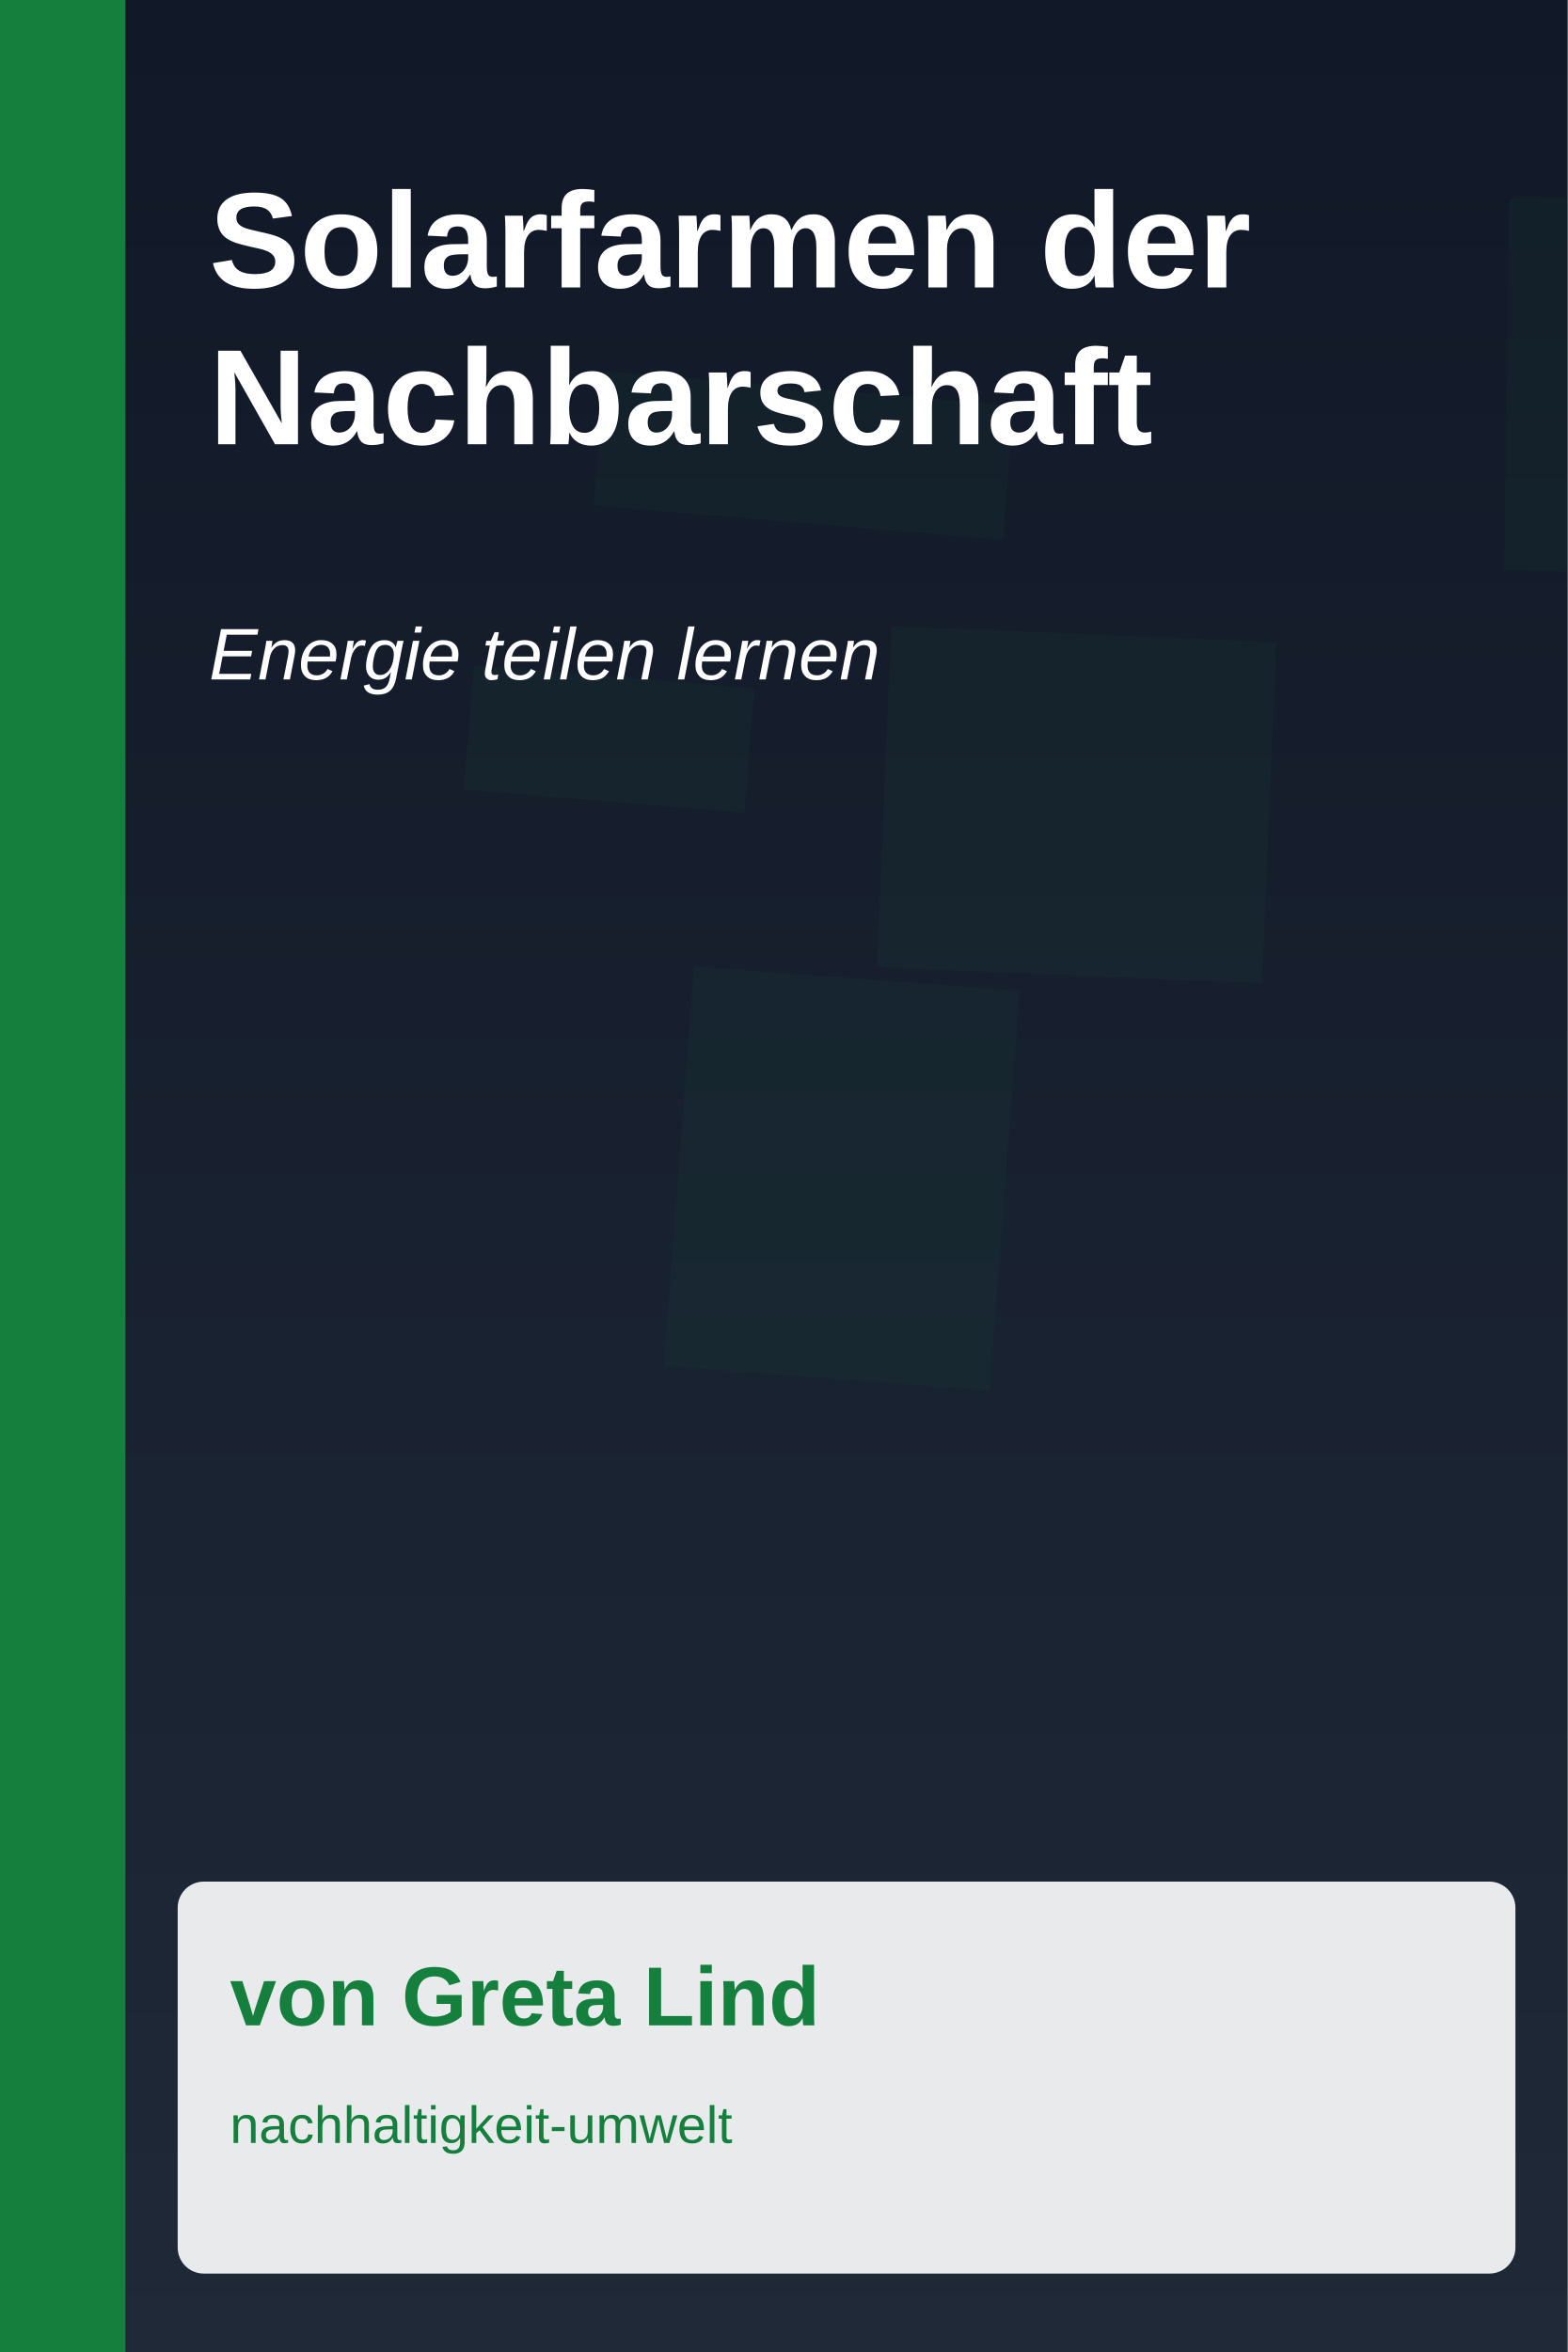
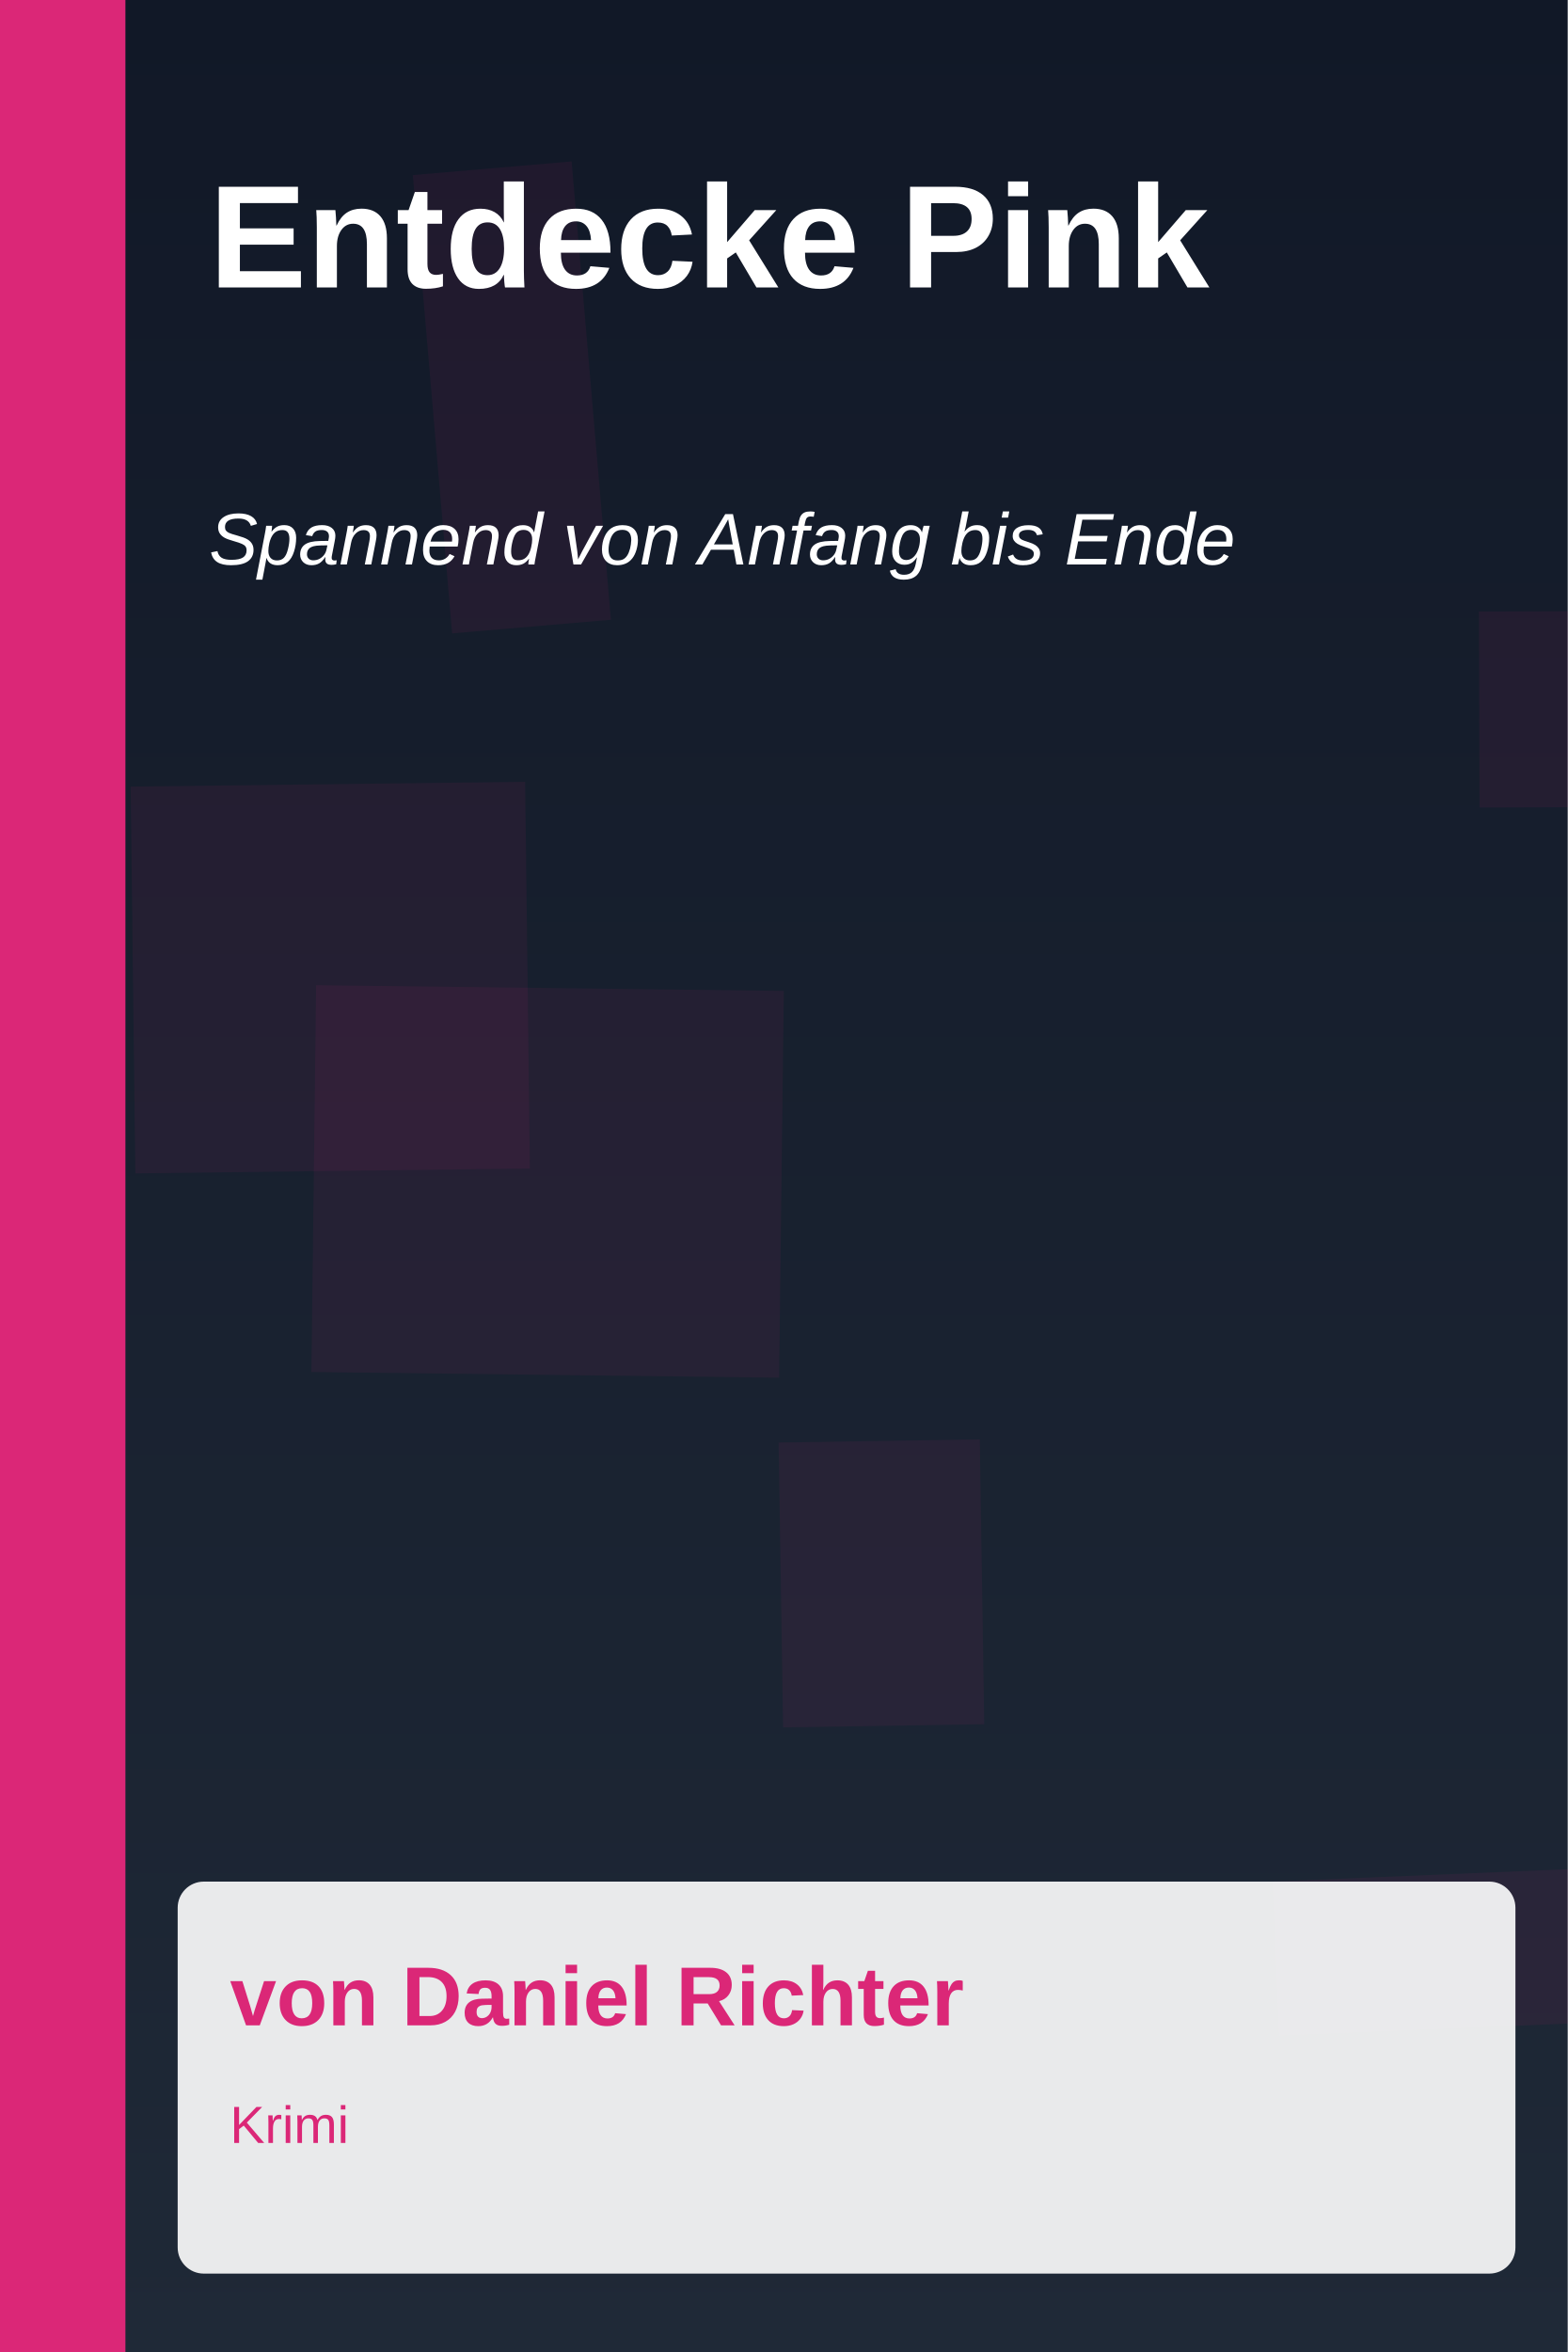
<svg xmlns="http://www.w3.org/2000/svg" width="600" height="900">
  <defs>
    <linearGradient id="bg" x1="0" y="0" x2="0" y2="1">
      <stop offset="0%" stop-color="#111827" />
      <stop offset="100%" stop-color="#1F2937" />
    </linearGradient>
  </defs>
  <rect width="600" height="900" fill="url(#bg)" />
-   <rect x="486.5" y="728.2" width="46.6" height="105.5" fill="#15803D" fill-opacity="0.07" transform="rotate(4.4 486.5 728.2)" />
-   <rect x="181.5" y="254.6" width="107.6" height="47.7" fill="#15803D" fill-opacity="0.07" transform="rotate(4.7 181.5 254.6)" />
-   <rect x="341.1" y="239.6" width="147.5" height="130.6" fill="#15803D" fill-opacity="0.07" transform="rotate(2.4 341.1 239.6)" />
-   <rect x="265.6" y="369.8" width="125.0" height="153.3" fill="#15803D" fill-opacity="0.07" transform="rotate(4.3 265.6 369.8)" />
-   <rect x="231.5" y="142.1" width="157.1" height="51.5" fill="#15803D" fill-opacity="0.07" transform="rotate(4.8 231.5 142.1)" />
-   <rect x="577.7" y="75.2" width="107.9" height="143.2" fill="#15803D" fill-opacity="0.07" transform="rotate(0.8 577.7 75.2)" />
-   <rect x="0" y="0" width="48" height="900" fill="#15803D" />
+   <rect x="121" y="377" width="179" height="148" fill="#DB2777" fill-opacity="0.07" transform="rotate(0.7 121 377)" />
+   <rect x="298" y="552" width="77" height="109" fill="#DB2777" fill-opacity="0.07" transform="rotate(-0.9 298 552)" />
+   <rect x="566" y="234" width="128" height="75" fill="#DB2777" fill-opacity="0.07" transform="rotate(-0.2 566 234)" />
+   <rect x="158" y="67" width="61" height="176" fill="#DB2777" fill-opacity="0.07" transform="rotate(-4.9 158 67)" />
+   <rect x="487" y="720" width="151" height="59" fill="#DB2777" fill-opacity="0.07" transform="rotate(-2.4 487 720)" />
+   <rect x="50" y="301" width="151" height="148" fill="#DB2777" fill-opacity="0.07" transform="rotate(-0.7 50 301)" />
+   <rect x="0" y="0" width="48" height="900" fill="#DB2777" />
  <g font-family="Arial, sans-serif" fill="white">
-     <text x="80" y="110" font-size="52" font-weight="700">Solarfarmen der</text>
-     <text x="80" y="170" font-size="52" font-weight="700">Nachbarschaft</text>
-     <text x="80" y="260" font-size="28" font-style="italic">Energie teilen lernen</text>
+     <text x="80" y="110" font-size="56" font-weight="700">Entdecke Pink</text>
+     <text x="80" y="216" font-size="28" font-style="italic">Spannend von Anfang bis Ende</text>
  </g>
  <rect x="68" y="720" width="512" height="150" rx="10" fill="rgba(255,255,255,0.9)" />
-   <text x="88" y="775" font-size="32" font-weight="700" fill="#15803D" font-family="Arial, sans-serif">von Greta Lind</text>
-   <text x="88" y="820" font-size="20" fill="#15803D" font-family="Arial, sans-serif">nachhaltigkeit-umwelt</text>
+   <text x="88" y="775" font-size="32" font-weight="700" fill="#DB2777" font-family="Arial, sans-serif">von Daniel Richter</text>
+   <text x="88" y="820" font-size="20" fill="#DB2777" font-family="Arial, sans-serif">Krimi</text>
</svg>
